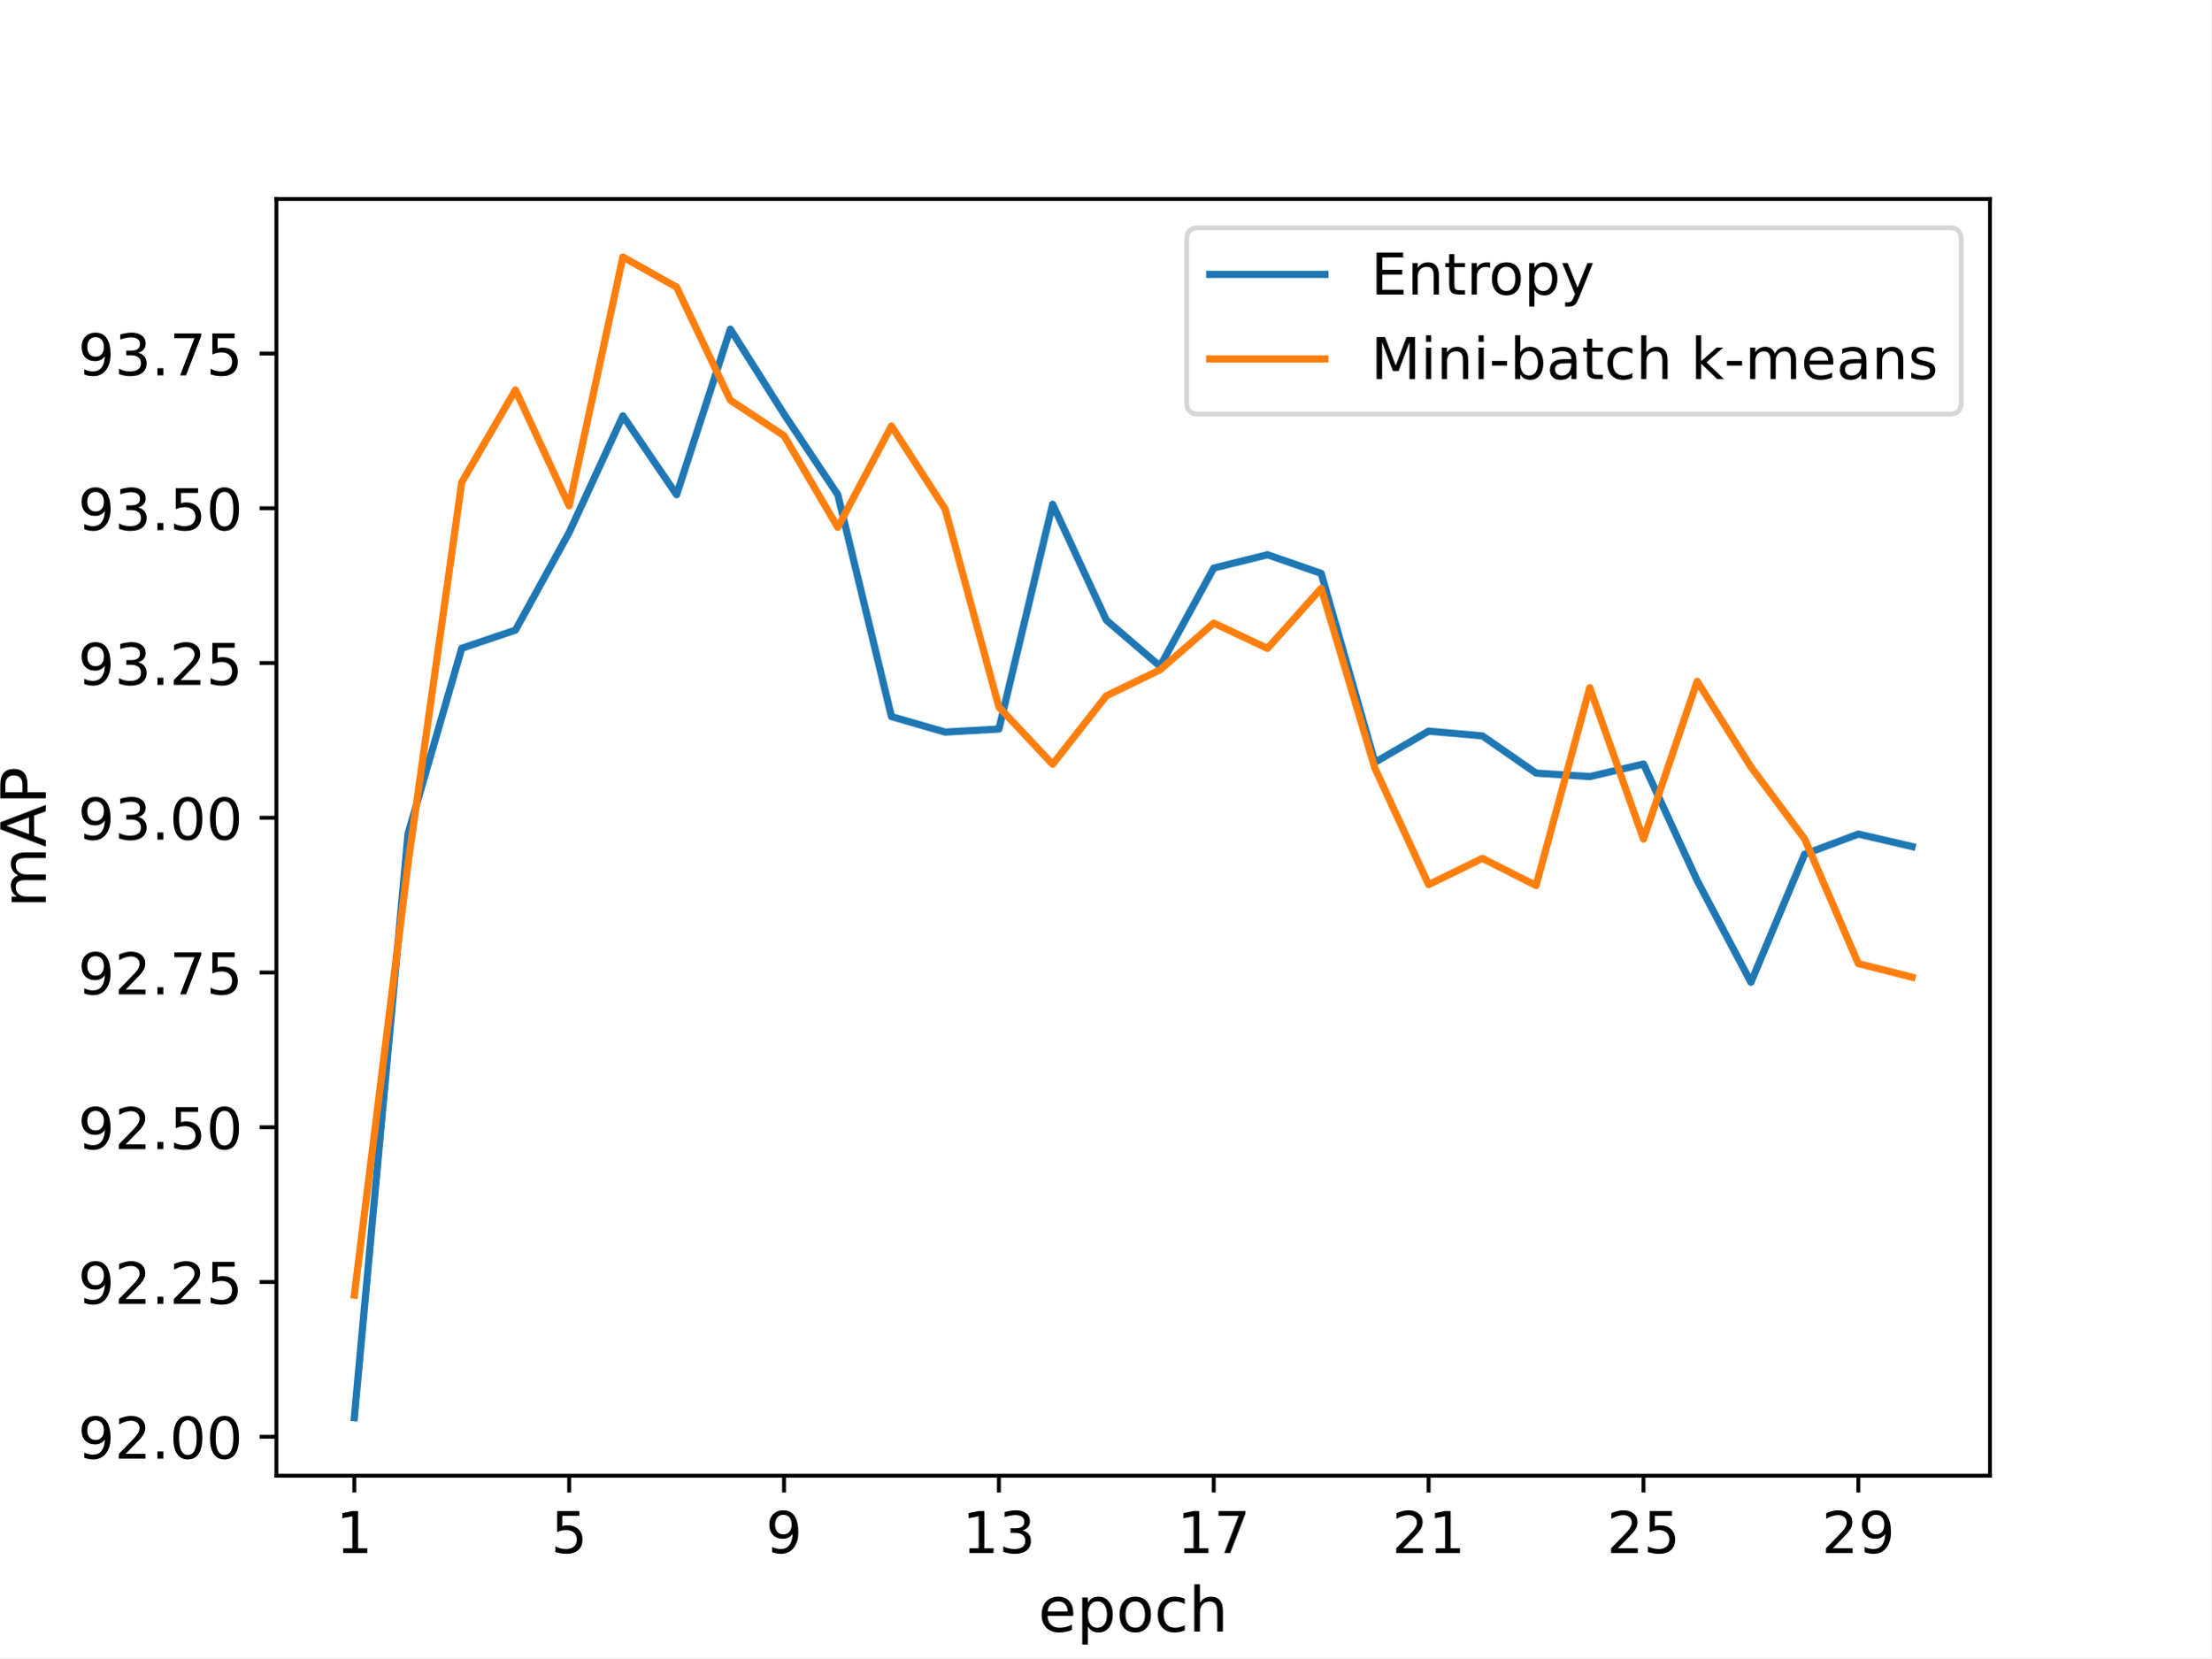
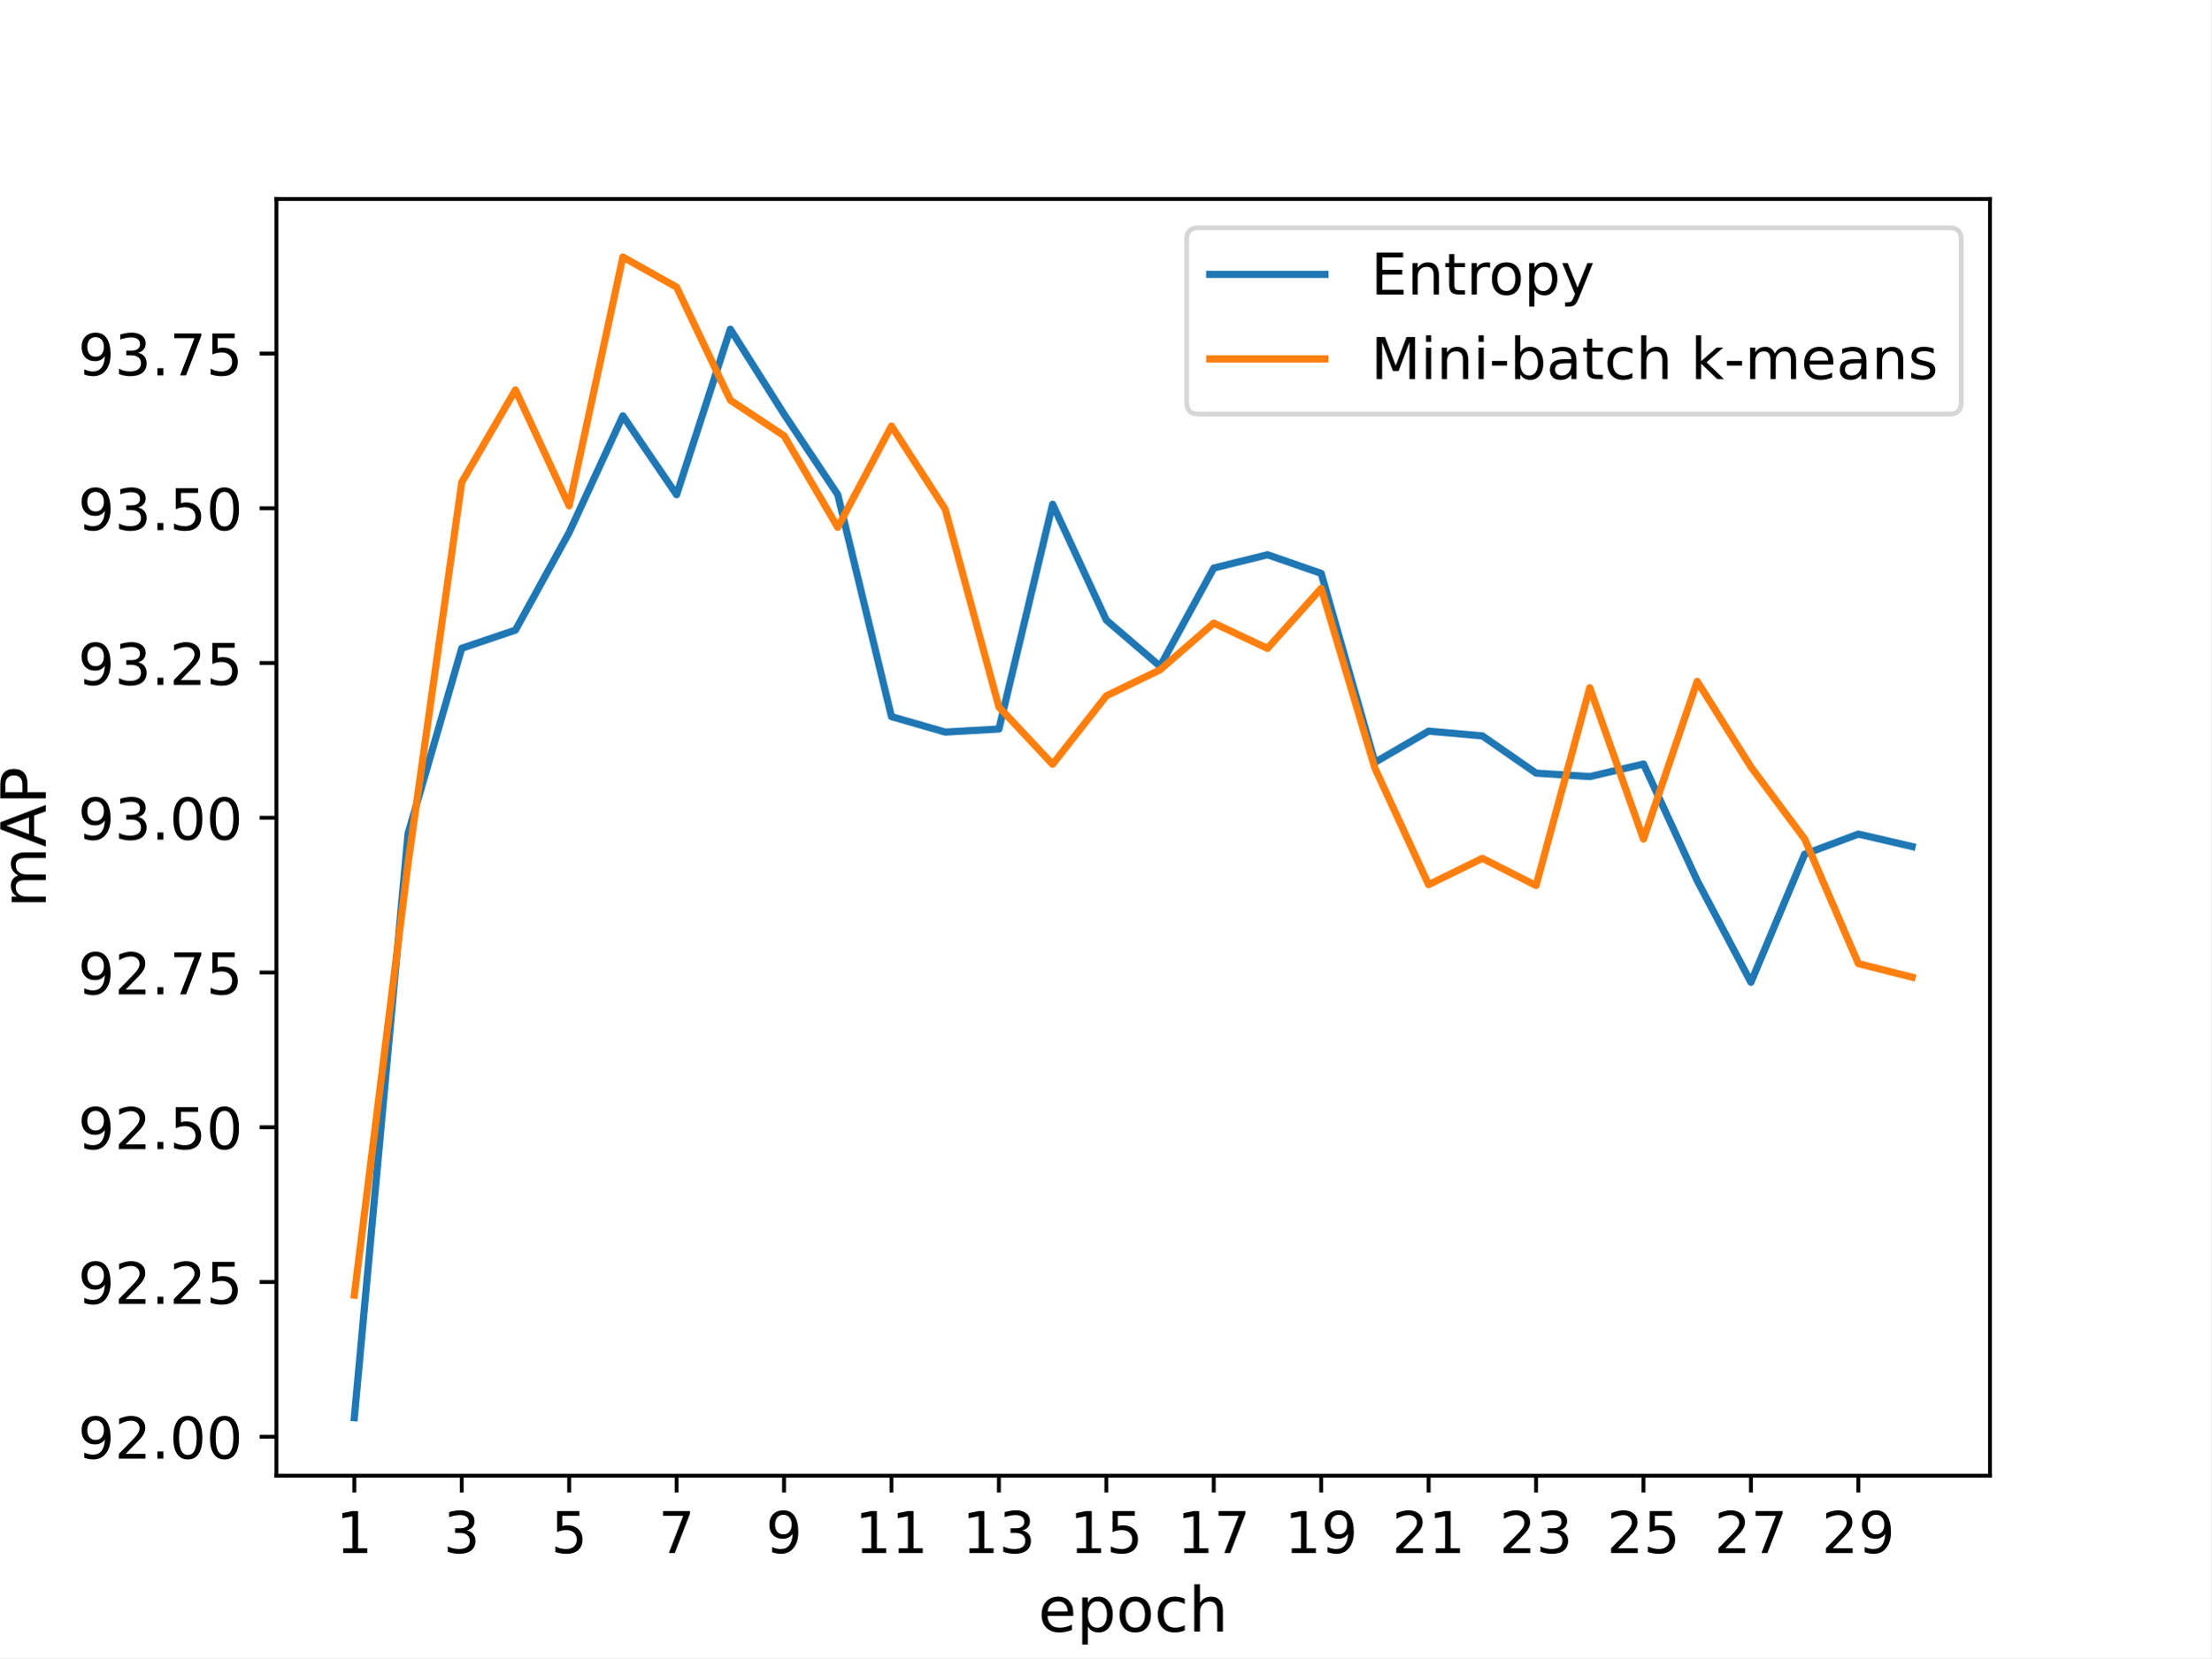
<svg xmlns="http://www.w3.org/2000/svg" xmlns:xlink="http://www.w3.org/1999/xlink" width="460.8pt" height="345.6pt" viewBox="0 0 460.8 345.6" version="1.1">
  <defs>
    <style type="text/css">*{stroke-linejoin: round; stroke-linecap: butt}</style>
  </defs>
  <g id="figure_1">
    <g id="patch_1">
      <path d="M 0 345.6  L 460.8 345.6  L 460.8 0  L 0 0  z " style="fill: #ffffff" />
    </g>
    <g id="axes_1">
      <g id="patch_2">
        <path d="M 57.6 307.584  L 414.72 307.584  L 414.72 41.472  L 57.6 41.472  z " style="fill: #ffffff" />
      </g>
      <g id="matplotlib.axis_1">
        <g id="xtick_1">
          <g id="line2d_1">
            <defs>
-               <path id="m59d491070d" d="M 0 0  L 0 3.5  " style="stroke: #000000; stroke-width: 0.8" />
-             </defs>
-             <g>
-               <use xlink:href="#m59d491070d" x="73.833" y="307.584" style="stroke: #000000; stroke-width: 0.8" />
+               <path id="m8bbdb863e1" d="M 0 0  L 0 3.5  " style="stroke: #000000; stroke-width: 0.8" />
+             </defs>
+             <g>
+               <use xlink:href="#m8bbdb863e1" x="73.833" y="307.584" style="stroke: #000000; stroke-width: 0.8" />
            </g>
          </g>
          <g id="text_1">
            <g transform="translate(70.01523 323.7021) scale(0.12 -0.12)">
              <defs>
                <path id="DejaVuSans-31" d="M 794 531  L 1825 531  L 1825 4091  L 703 3866  L 703 4441  L 1819 4666  L 2450 4666  L 2450 531  L 3481 531  L 3481 0  L 794 0  L 794 531  z " transform="scale(0.015625)" />
              </defs>
              <use xlink:href="#DejaVuSans-31" />
            </g>
          </g>
        </g>
        <g id="xtick_2">
          <g id="line2d_2">
            <g>
-               <use xlink:href="#m59d491070d" x="118.613" y="307.584" style="stroke: #000000; stroke-width: 0.8" />
+               <use xlink:href="#m8bbdb863e1" x="96.223" y="307.584" style="stroke: #000000; stroke-width: 0.8" />
            </g>
          </g>
          <g id="text_2">
-             <g transform="translate(114.7952 323.7021) scale(0.12 -0.12)">
-               <defs>
-                 <path id="DejaVuSans-35" d="M 691 4666  L 3169 4666  L 3169 4134  L 1269 4134  L 1269 2991  Q 1406 3038 1543 3061  Q 1681 3084 1819 3084  Q 2600 3084 3056 2656  Q 3513 2228 3513 1497  Q 3513 744 3044 326  Q 2575 -91 1722 -91  Q 1428 -91 1123 -41  Q 819 9 494 109  L 494 744  Q 775 591 1075 516  Q 1375 441 1709 441  Q 2250 441 2565 725  Q 2881 1009 2881 1497  Q 2881 1984 2565 2268  Q 2250 2553 1709 2553  Q 1456 2553 1204 2497  Q 953 2441 691 2322  L 691 4666  z " transform="scale(0.015625)" />
-               </defs>
-               <use xlink:href="#DejaVuSans-35" />
+             <g transform="translate(92.4052 323.7021) scale(0.12 -0.12)">
+               <defs>
+                 <path id="DejaVuSans-33" d="M 2597 2516  Q 3050 2419 3304 2112  Q 3559 1806 3559 1356  Q 3559 666 3084 287  Q 2609 -91 1734 -91  Q 1441 -91 1130 -33  Q 819 25 488 141  L 488 750  Q 750 597 1062 519  Q 1375 441 1716 441  Q 2309 441 2620 675  Q 2931 909 2931 1356  Q 2931 1769 2642 2001  Q 2353 2234 1838 2234  L 1294 2234  L 1294 2753  L 1863 2753  Q 2328 2753 2575 2939  Q 2822 3125 2822 3475  Q 2822 3834 2567 4026  Q 2313 4219 1838 4219  Q 1578 4219 1281 4162  Q 984 4106 628 3988  L 628 4550  Q 988 4650 1302 4700  Q 1616 4750 1894 4750  Q 2613 4750 3031 4423  Q 3450 4097 3450 3541  Q 3450 3153 3228 2886  Q 3006 2619 2597 2516  z " transform="scale(0.015625)" />
+               </defs>
+               <use xlink:href="#DejaVuSans-33" />
            </g>
          </g>
        </g>
        <g id="xtick_3">
          <g id="line2d_3">
            <g>
-               <use xlink:href="#m59d491070d" x="163.393" y="307.584" style="stroke: #000000; stroke-width: 0.8" />
+               <use xlink:href="#m8bbdb863e1" x="118.613" y="307.584" style="stroke: #000000; stroke-width: 0.8" />
            </g>
          </g>
          <g id="text_3">
-             <g transform="translate(159.5751 323.7021) scale(0.12 -0.12)">
-               <defs>
-                 <path id="DejaVuSans-39" d="M 703 97  L 703 672  Q 941 559 1184 500  Q 1428 441 1663 441  Q 2288 441 2617 861  Q 2947 1281 2994 2138  Q 2813 1869 2534 1725  Q 2256 1581 1919 1581  Q 1219 1581 811 2004  Q 403 2428 403 3163  Q 403 3881 828 4315  Q 1253 4750 1959 4750  Q 2769 4750 3195 4129  Q 3622 3509 3622 2328  Q 3622 1225 3098 567  Q 2575 -91 1691 -91  Q 1453 -91 1209 -44  Q 966 3 703 97  z M 1959 2075  Q 2384 2075 2632 2365  Q 2881 2656 2881 3163  Q 2881 3666 2632 3958  Q 2384 4250 1959 4250  Q 1534 4250 1286 3958  Q 1038 3666 1038 3163  Q 1038 2656 1286 2365  Q 1534 2075 1959 2075  z " transform="scale(0.015625)" />
-               </defs>
-               <use xlink:href="#DejaVuSans-39" />
+             <g transform="translate(114.7952 323.7021) scale(0.12 -0.12)">
+               <defs>
+                 <path id="DejaVuSans-35" d="M 691 4666  L 3169 4666  L 3169 4134  L 1269 4134  L 1269 2991  Q 1406 3038 1543 3061  Q 1681 3084 1819 3084  Q 2600 3084 3056 2656  Q 3513 2228 3513 1497  Q 3513 744 3044 326  Q 2575 -91 1722 -91  Q 1428 -91 1123 -41  Q 819 9 494 109  L 494 744  Q 775 591 1075 516  Q 1375 441 1709 441  Q 2250 441 2565 725  Q 2881 1009 2881 1497  Q 2881 1984 2565 2268  Q 2250 2553 1709 2553  Q 1456 2553 1204 2497  Q 953 2441 691 2322  L 691 4666  z " transform="scale(0.015625)" />
+               </defs>
+               <use xlink:href="#DejaVuSans-35" />
            </g>
          </g>
        </g>
        <g id="xtick_4">
          <g id="line2d_4">
            <g>
-               <use xlink:href="#m59d491070d" x="208.173" y="307.584" style="stroke: #000000; stroke-width: 0.8" />
+               <use xlink:href="#m8bbdb863e1" x="141.003" y="307.584" style="stroke: #000000; stroke-width: 0.8" />
            </g>
          </g>
          <g id="text_4">
-             <g transform="translate(200.5375 323.7021) scale(0.12 -0.12)">
-               <defs>
-                 <path id="DejaVuSans-33" d="M 2597 2516  Q 3050 2419 3304 2112  Q 3559 1806 3559 1356  Q 3559 666 3084 287  Q 2609 -91 1734 -91  Q 1441 -91 1130 -33  Q 819 25 488 141  L 488 750  Q 750 597 1062 519  Q 1375 441 1716 441  Q 2309 441 2620 675  Q 2931 909 2931 1356  Q 2931 1769 2642 2001  Q 2353 2234 1838 2234  L 1294 2234  L 1294 2753  L 1863 2753  Q 2328 2753 2575 2939  Q 2822 3125 2822 3475  Q 2822 3834 2567 4026  Q 2313 4219 1838 4219  Q 1578 4219 1281 4162  Q 984 4106 628 3988  L 628 4550  Q 988 4650 1302 4700  Q 1616 4750 1894 4750  Q 2613 4750 3031 4423  Q 3450 4097 3450 3541  Q 3450 3153 3228 2886  Q 3006 2619 2597 2516  z " transform="scale(0.015625)" />
-               </defs>
-               <use xlink:href="#DejaVuSans-31" />
-               <use xlink:href="#DejaVuSans-33" x="63.623" />
+             <g transform="translate(137.1851 323.7021) scale(0.12 -0.12)">
+               <defs>
+                 <path id="DejaVuSans-37" d="M 525 4666  L 3525 4666  L 3525 4397  L 1831 0  L 1172 0  L 2766 4134  L 525 4134  L 525 4666  z " transform="scale(0.015625)" />
+               </defs>
+               <use xlink:href="#DejaVuSans-37" />
            </g>
          </g>
        </g>
        <g id="xtick_5">
          <g id="line2d_5">
            <g>
-               <use xlink:href="#m59d491070d" x="252.952" y="307.584" style="stroke: #000000; stroke-width: 0.8" />
+               <use xlink:href="#m8bbdb863e1" x="163.393" y="307.584" style="stroke: #000000; stroke-width: 0.8" />
            </g>
          </g>
          <g id="text_5">
-             <g transform="translate(245.3175 323.7021) scale(0.12 -0.12)">
-               <defs>
-                 <path id="DejaVuSans-37" d="M 525 4666  L 3525 4666  L 3525 4397  L 1831 0  L 1172 0  L 2766 4134  L 525 4134  L 525 4666  z " transform="scale(0.015625)" />
-               </defs>
-               <use xlink:href="#DejaVuSans-31" />
-               <use xlink:href="#DejaVuSans-37" x="63.623" />
+             <g transform="translate(159.5751 323.7021) scale(0.12 -0.12)">
+               <defs>
+                 <path id="DejaVuSans-39" d="M 703 97  L 703 672  Q 941 559 1184 500  Q 1428 441 1663 441  Q 2288 441 2617 861  Q 2947 1281 2994 2138  Q 2813 1869 2534 1725  Q 2256 1581 1919 1581  Q 1219 1581 811 2004  Q 403 2428 403 3163  Q 403 3881 828 4315  Q 1253 4750 1959 4750  Q 2769 4750 3195 4129  Q 3622 3509 3622 2328  Q 3622 1225 3098 567  Q 2575 -91 1691 -91  Q 1453 -91 1209 -44  Q 966 3 703 97  z M 1959 2075  Q 2384 2075 2632 2365  Q 2881 2656 2881 3163  Q 2881 3666 2632 3958  Q 2384 4250 1959 4250  Q 1534 4250 1286 3958  Q 1038 3666 1038 3163  Q 1038 2656 1286 2365  Q 1534 2075 1959 2075  z " transform="scale(0.015625)" />
+               </defs>
+               <use xlink:href="#DejaVuSans-39" />
            </g>
          </g>
        </g>
        <g id="xtick_6">
          <g id="line2d_6">
            <g>
-               <use xlink:href="#m59d491070d" x="297.732" y="307.584" style="stroke: #000000; stroke-width: 0.8" />
+               <use xlink:href="#m8bbdb863e1" x="185.783" y="307.584" style="stroke: #000000; stroke-width: 0.8" />
            </g>
          </g>
          <g id="text_6">
+             <g transform="translate(178.1476 323.7021) scale(0.12 -0.12)">
+               <use xlink:href="#DejaVuSans-31" />
+               <use xlink:href="#DejaVuSans-31" x="63.623" />
+             </g>
+           </g>
+         </g>
+         <g id="xtick_7">
+           <g id="line2d_7">
+             <g>
+               <use xlink:href="#m8bbdb863e1" x="208.173" y="307.584" style="stroke: #000000; stroke-width: 0.8" />
+             </g>
+           </g>
+           <g id="text_7">
+             <g transform="translate(200.5375 323.7021) scale(0.12 -0.12)">
+               <use xlink:href="#DejaVuSans-31" />
+               <use xlink:href="#DejaVuSans-33" x="63.623" />
+             </g>
+           </g>
+         </g>
+         <g id="xtick_8">
+           <g id="line2d_8">
+             <g>
+               <use xlink:href="#m8bbdb863e1" x="230.563" y="307.584" style="stroke: #000000; stroke-width: 0.8" />
+             </g>
+           </g>
+           <g id="text_8">
+             <g transform="translate(222.9275 323.7021) scale(0.12 -0.12)">
+               <use xlink:href="#DejaVuSans-31" />
+               <use xlink:href="#DejaVuSans-35" x="63.623" />
+             </g>
+           </g>
+         </g>
+         <g id="xtick_9">
+           <g id="line2d_9">
+             <g>
+               <use xlink:href="#m8bbdb863e1" x="252.952" y="307.584" style="stroke: #000000; stroke-width: 0.8" />
+             </g>
+           </g>
+           <g id="text_9">
+             <g transform="translate(245.3175 323.7021) scale(0.12 -0.12)">
+               <use xlink:href="#DejaVuSans-31" />
+               <use xlink:href="#DejaVuSans-37" x="63.623" />
+             </g>
+           </g>
+         </g>
+         <g id="xtick_10">
+           <g id="line2d_10">
+             <g>
+               <use xlink:href="#m8bbdb863e1" x="275.342" y="307.584" style="stroke: #000000; stroke-width: 0.8" />
+             </g>
+           </g>
+           <g id="text_10">
+             <g transform="translate(267.7074 323.7021) scale(0.12 -0.12)">
+               <use xlink:href="#DejaVuSans-31" />
+               <use xlink:href="#DejaVuSans-39" x="63.623" />
+             </g>
+           </g>
+         </g>
+         <g id="xtick_11">
+           <g id="line2d_11">
+             <g>
+               <use xlink:href="#m8bbdb863e1" x="297.732" y="307.584" style="stroke: #000000; stroke-width: 0.8" />
+             </g>
+           </g>
+           <g id="text_11">
            <g transform="translate(290.0974 323.7021) scale(0.12 -0.12)">
              <defs>
                <path id="DejaVuSans-32" d="M 1228 531  L 3431 531  L 3431 0  L 469 0  L 469 531  Q 828 903 1448 1529  Q 2069 2156 2228 2338  Q 2531 2678 2651 2914  Q 2772 3150 2772 3378  Q 2772 3750 2511 3984  Q 2250 4219 1831 4219  Q 1534 4219 1204 4116  Q 875 4013 500 3803  L 500 4441  Q 881 4594 1212 4672  Q 1544 4750 1819 4750  Q 2544 4750 2975 4387  Q 3406 4025 3406 3419  Q 3406 3131 3298 2873  Q 3191 2616 2906 2266  Q 2828 2175 2409 1742  Q 1991 1309 1228 531  z " transform="scale(0.015625)" />
              </defs>
              <use xlink:href="#DejaVuSans-32" />
              <use xlink:href="#DejaVuSans-31" x="63.623" />
            </g>
          </g>
        </g>
-         <g id="xtick_7">
-           <g id="line2d_7">
-             <g>
-               <use xlink:href="#m59d491070d" x="342.512" y="307.584" style="stroke: #000000; stroke-width: 0.8" />
-             </g>
-           </g>
-           <g id="text_7">
+         <g id="xtick_12">
+           <g id="line2d_12">
+             <g>
+               <use xlink:href="#m8bbdb863e1" x="320.122" y="307.584" style="stroke: #000000; stroke-width: 0.8" />
+             </g>
+           </g>
+           <g id="text_12">
+             <g transform="translate(312.4874 323.7021) scale(0.12 -0.12)">
+               <use xlink:href="#DejaVuSans-32" />
+               <use xlink:href="#DejaVuSans-33" x="63.623" />
+             </g>
+           </g>
+         </g>
+         <g id="xtick_13">
+           <g id="line2d_13">
+             <g>
+               <use xlink:href="#m8bbdb863e1" x="342.512" y="307.584" style="stroke: #000000; stroke-width: 0.8" />
+             </g>
+           </g>
+           <g id="text_13">
            <g transform="translate(334.8774 323.7021) scale(0.12 -0.12)">
              <use xlink:href="#DejaVuSans-32" />
              <use xlink:href="#DejaVuSans-35" x="63.623" />
            </g>
          </g>
        </g>
-         <g id="xtick_8">
-           <g id="line2d_8">
-             <g>
-               <use xlink:href="#m59d491070d" x="387.292" y="307.584" style="stroke: #000000; stroke-width: 0.8" />
-             </g>
-           </g>
-           <g id="text_8">
+         <g id="xtick_14">
+           <g id="line2d_14">
+             <g>
+               <use xlink:href="#m8bbdb863e1" x="364.902" y="307.584" style="stroke: #000000; stroke-width: 0.8" />
+             </g>
+           </g>
+           <g id="text_14">
+             <g transform="translate(357.2673 323.7021) scale(0.12 -0.12)">
+               <use xlink:href="#DejaVuSans-32" />
+               <use xlink:href="#DejaVuSans-37" x="63.623" />
+             </g>
+           </g>
+         </g>
+         <g id="xtick_15">
+           <g id="line2d_15">
+             <g>
+               <use xlink:href="#m8bbdb863e1" x="387.292" y="307.584" style="stroke: #000000; stroke-width: 0.8" />
+             </g>
+           </g>
+           <g id="text_15">
            <g transform="translate(379.6573 323.7021) scale(0.12 -0.12)">
              <use xlink:href="#DejaVuSans-32" />
              <use xlink:href="#DejaVuSans-39" x="63.623" />
            </g>
          </g>
        </g>
-         <g id="text_9">
+         <g id="text_16">
          <g transform="translate(216.3634 340.0757) scale(0.13 -0.13)">
            <defs>
              <path id="DejaVuSans-65" d="M 3597 1894  L 3597 1613  L 953 1613  Q 991 1019 1311 708  Q 1631 397 2203 397  Q 2534 397 2845 478  Q 3156 559 3463 722  L 3463 178  Q 3153 47 2828 -22  Q 2503 -91 2169 -91  Q 1331 -91 842 396  Q 353 884 353 1716  Q 353 2575 817 3079  Q 1281 3584 2069 3584  Q 2775 3584 3186 3129  Q 3597 2675 3597 1894  z M 3022 2063  Q 3016 2534 2758 2815  Q 2500 3097 2075 3097  Q 1594 3097 1305 2825  Q 1016 2553 972 2059  L 3022 2063  z " transform="scale(0.015625)" />
              <path id="DejaVuSans-70" d="M 1159 525  L 1159 -1331  L 581 -1331  L 581 3500  L 1159 3500  L 1159 2969  Q 1341 3281 1617 3432  Q 1894 3584 2278 3584  Q 2916 3584 3314 3078  Q 3713 2572 3713 1747  Q 3713 922 3314 415  Q 2916 -91 2278 -91  Q 1894 -91 1617 61  Q 1341 213 1159 525  z M 3116 1747  Q 3116 2381 2855 2742  Q 2594 3103 2138 3103  Q 1681 3103 1420 2742  Q 1159 2381 1159 1747  Q 1159 1113 1420 752  Q 1681 391 2138 391  Q 2594 391 2855 752  Q 3116 1113 3116 1747  z " transform="scale(0.015625)" />
              <path id="DejaVuSans-6f" d="M 1959 3097  Q 1497 3097 1228 2736  Q 959 2375 959 1747  Q 959 1119 1226 758  Q 1494 397 1959 397  Q 2419 397 2687 759  Q 2956 1122 2956 1747  Q 2956 2369 2687 2733  Q 2419 3097 1959 3097  z M 1959 3584  Q 2709 3584 3137 3096  Q 3566 2609 3566 1747  Q 3566 888 3137 398  Q 2709 -91 1959 -91  Q 1206 -91 779 398  Q 353 888 353 1747  Q 353 2609 779 3096  Q 1206 3584 1959 3584  z " transform="scale(0.015625)" />
              <path id="DejaVuSans-63" d="M 3122 3366  L 3122 2828  Q 2878 2963 2633 3030  Q 2388 3097 2138 3097  Q 1578 3097 1268 2742  Q 959 2388 959 1747  Q 959 1106 1268 751  Q 1578 397 2138 397  Q 2388 397 2633 464  Q 2878 531 3122 666  L 3122 134  Q 2881 22 2623 -34  Q 2366 -91 2075 -91  Q 1284 -91 818 406  Q 353 903 353 1747  Q 353 2603 823 3093  Q 1294 3584 2113 3584  Q 2378 3584 2631 3529  Q 2884 3475 3122 3366  z " transform="scale(0.015625)" />
              <path id="DejaVuSans-68" d="M 3513 2113  L 3513 0  L 2938 0  L 2938 2094  Q 2938 2591 2744 2837  Q 2550 3084 2163 3084  Q 1697 3084 1428 2787  Q 1159 2491 1159 1978  L 1159 0  L 581 0  L 581 4863  L 1159 4863  L 1159 2956  Q 1366 3272 1645 3428  Q 1925 3584 2291 3584  Q 2894 3584 3203 3211  Q 3513 2838 3513 2113  z " transform="scale(0.015625)" />
            </defs>
            <use xlink:href="#DejaVuSans-65" />
            <use xlink:href="#DejaVuSans-70" x="61.523" />
            <use xlink:href="#DejaVuSans-6f" x="125" />
            <use xlink:href="#DejaVuSans-63" x="186.182" />
            <use xlink:href="#DejaVuSans-68" x="241.162" />
          </g>
        </g>
      </g>
      <g id="matplotlib.axis_2">
        <g id="ytick_1">
-           <g id="line2d_9">
-             <defs>
-               <path id="m4a0a1a02dc" d="M 0 0  L -3.5 0  " style="stroke: #000000; stroke-width: 0.8" />
-             </defs>
-             <g>
-               <use xlink:href="#m4a0a1a02dc" x="57.6" y="299.468" style="stroke: #000000; stroke-width: 0.8" />
-             </g>
-           </g>
-           <g id="text_10">
+           <g id="line2d_16">
+             <defs>
+               <path id="m21b73f53e4" d="M 0 0  L -3.5 0  " style="stroke: #000000; stroke-width: 0.8" />
+             </defs>
+             <g>
+               <use xlink:href="#m21b73f53e4" x="57.6" y="299.468" style="stroke: #000000; stroke-width: 0.8" />
+             </g>
+           </g>
+           <g id="text_17">
            <g transform="translate(16.24625 304.0269) scale(0.12 -0.12)">
              <defs>
                <path id="DejaVuSans-2e" d="M 684 794  L 1344 794  L 1344 0  L 684 0  L 684 794  z " transform="scale(0.015625)" />
                <path id="DejaVuSans-30" d="M 2034 4250  Q 1547 4250 1301 3770  Q 1056 3291 1056 2328  Q 1056 1369 1301 889  Q 1547 409 2034 409  Q 2525 409 2770 889  Q 3016 1369 3016 2328  Q 3016 3291 2770 3770  Q 2525 4250 2034 4250  z M 2034 4750  Q 2819 4750 3233 4129  Q 3647 3509 3647 2328  Q 3647 1150 3233 529  Q 2819 -91 2034 -91  Q 1250 -91 836 529  Q 422 1150 422 2328  Q 422 3509 836 4129  Q 1250 4750 2034 4750  z " transform="scale(0.015625)" />
              </defs>
              <use xlink:href="#DejaVuSans-39" />
              <use xlink:href="#DejaVuSans-32" x="63.623" />
              <use xlink:href="#DejaVuSans-2e" x="127.246" />
              <use xlink:href="#DejaVuSans-30" x="159.033" />
              <use xlink:href="#DejaVuSans-30" x="222.656" />
            </g>
          </g>
        </g>
        <g id="ytick_2">
-           <g id="line2d_10">
-             <g>
-               <use xlink:href="#m4a0a1a02dc" x="57.6" y="267.212" style="stroke: #000000; stroke-width: 0.8" />
-             </g>
-           </g>
-           <g id="text_11">
+           <g id="line2d_17">
+             <g>
+               <use xlink:href="#m21b73f53e4" x="57.6" y="267.212" style="stroke: #000000; stroke-width: 0.8" />
+             </g>
+           </g>
+           <g id="text_18">
            <g transform="translate(16.24625 271.7711) scale(0.12 -0.12)">
              <use xlink:href="#DejaVuSans-39" />
              <use xlink:href="#DejaVuSans-32" x="63.623" />
              <use xlink:href="#DejaVuSans-2e" x="127.246" />
              <use xlink:href="#DejaVuSans-32" x="159.033" />
              <use xlink:href="#DejaVuSans-35" x="222.656" />
            </g>
          </g>
        </g>
        <g id="ytick_3">
-           <g id="line2d_11">
-             <g>
-               <use xlink:href="#m4a0a1a02dc" x="57.6" y="234.956" style="stroke: #000000; stroke-width: 0.8" />
-             </g>
-           </g>
-           <g id="text_12">
+           <g id="line2d_18">
+             <g>
+               <use xlink:href="#m21b73f53e4" x="57.6" y="234.956" style="stroke: #000000; stroke-width: 0.8" />
+             </g>
+           </g>
+           <g id="text_19">
            <g transform="translate(16.24625 239.5154) scale(0.12 -0.12)">
              <use xlink:href="#DejaVuSans-39" />
              <use xlink:href="#DejaVuSans-32" x="63.623" />
              <use xlink:href="#DejaVuSans-2e" x="127.246" />
              <use xlink:href="#DejaVuSans-35" x="159.033" />
              <use xlink:href="#DejaVuSans-30" x="222.656" />
            </g>
          </g>
        </g>
        <g id="ytick_4">
-           <g id="line2d_12">
-             <g>
-               <use xlink:href="#m4a0a1a02dc" x="57.6" y="202.701" style="stroke: #000000; stroke-width: 0.8" />
-             </g>
-           </g>
-           <g id="text_13">
+           <g id="line2d_19">
+             <g>
+               <use xlink:href="#m21b73f53e4" x="57.6" y="202.701" style="stroke: #000000; stroke-width: 0.8" />
+             </g>
+           </g>
+           <g id="text_20">
            <g transform="translate(16.24625 207.2596) scale(0.12 -0.12)">
              <use xlink:href="#DejaVuSans-39" />
              <use xlink:href="#DejaVuSans-32" x="63.623" />
              <use xlink:href="#DejaVuSans-2e" x="127.246" />
              <use xlink:href="#DejaVuSans-37" x="159.033" />
              <use xlink:href="#DejaVuSans-35" x="222.656" />
            </g>
          </g>
        </g>
        <g id="ytick_5">
-           <g id="line2d_13">
-             <g>
-               <use xlink:href="#m4a0a1a02dc" x="57.6" y="170.445" style="stroke: #000000; stroke-width: 0.8" />
-             </g>
-           </g>
-           <g id="text_14">
+           <g id="line2d_20">
+             <g>
+               <use xlink:href="#m21b73f53e4" x="57.6" y="170.445" style="stroke: #000000; stroke-width: 0.8" />
+             </g>
+           </g>
+           <g id="text_21">
            <g transform="translate(16.24625 175.0039) scale(0.12 -0.12)">
              <use xlink:href="#DejaVuSans-39" />
              <use xlink:href="#DejaVuSans-33" x="63.623" />
              <use xlink:href="#DejaVuSans-2e" x="127.246" />
              <use xlink:href="#DejaVuSans-30" x="159.033" />
              <use xlink:href="#DejaVuSans-30" x="222.656" />
            </g>
          </g>
        </g>
        <g id="ytick_6">
-           <g id="line2d_14">
-             <g>
-               <use xlink:href="#m4a0a1a02dc" x="57.6" y="138.189" style="stroke: #000000; stroke-width: 0.8" />
-             </g>
-           </g>
-           <g id="text_15">
+           <g id="line2d_21">
+             <g>
+               <use xlink:href="#m21b73f53e4" x="57.6" y="138.189" style="stroke: #000000; stroke-width: 0.8" />
+             </g>
+           </g>
+           <g id="text_22">
            <g transform="translate(16.24625 142.7482) scale(0.12 -0.12)">
              <use xlink:href="#DejaVuSans-39" />
              <use xlink:href="#DejaVuSans-33" x="63.623" />
              <use xlink:href="#DejaVuSans-2e" x="127.246" />
              <use xlink:href="#DejaVuSans-32" x="159.033" />
              <use xlink:href="#DejaVuSans-35" x="222.656" />
            </g>
          </g>
        </g>
        <g id="ytick_7">
-           <g id="line2d_15">
-             <g>
-               <use xlink:href="#m4a0a1a02dc" x="57.6" y="105.933" style="stroke: #000000; stroke-width: 0.8" />
-             </g>
-           </g>
-           <g id="text_16">
+           <g id="line2d_22">
+             <g>
+               <use xlink:href="#m21b73f53e4" x="57.6" y="105.933" style="stroke: #000000; stroke-width: 0.8" />
+             </g>
+           </g>
+           <g id="text_23">
            <g transform="translate(16.24625 110.4924) scale(0.12 -0.12)">
              <use xlink:href="#DejaVuSans-39" />
              <use xlink:href="#DejaVuSans-33" x="63.623" />
              <use xlink:href="#DejaVuSans-2e" x="127.246" />
              <use xlink:href="#DejaVuSans-35" x="159.033" />
              <use xlink:href="#DejaVuSans-30" x="222.656" />
            </g>
          </g>
        </g>
        <g id="ytick_8">
-           <g id="line2d_16">
-             <g>
-               <use xlink:href="#m4a0a1a02dc" x="57.6" y="73.678" style="stroke: #000000; stroke-width: 0.8" />
-             </g>
-           </g>
-           <g id="text_17">
+           <g id="line2d_23">
+             <g>
+               <use xlink:href="#m21b73f53e4" x="57.6" y="73.678" style="stroke: #000000; stroke-width: 0.8" />
+             </g>
+           </g>
+           <g id="text_24">
            <g transform="translate(16.24625 78.2367) scale(0.12 -0.12)">
              <use xlink:href="#DejaVuSans-39" />
              <use xlink:href="#DejaVuSans-33" x="63.623" />
              <use xlink:href="#DejaVuSans-2e" x="127.246" />
              <use xlink:href="#DejaVuSans-37" x="159.033" />
              <use xlink:href="#DejaVuSans-35" x="222.656" />
            </g>
          </g>
        </g>
-         <g id="text_18">
+         <g id="text_25">
          <g transform="translate(9.542656 189.2251) rotate(-90) scale(0.13 -0.13)">
            <defs>
              <path id="DejaVuSans-6d" d="M 3328 2828  Q 3544 3216 3844 3400  Q 4144 3584 4550 3584  Q 5097 3584 5394 3201  Q 5691 2819 5691 2113  L 5691 0  L 5113 0  L 5113 2094  Q 5113 2597 4934 2840  Q 4756 3084 4391 3084  Q 3944 3084 3684 2787  Q 3425 2491 3425 1978  L 3425 0  L 2847 0  L 2847 2094  Q 2847 2600 2669 2842  Q 2491 3084 2119 3084  Q 1678 3084 1418 2786  Q 1159 2488 1159 1978  L 1159 0  L 581 0  L 581 3500  L 1159 3500  L 1159 2956  Q 1356 3278 1631 3431  Q 1906 3584 2284 3584  Q 2666 3584 2933 3390  Q 3200 3197 3328 2828  z " transform="scale(0.015625)" />
              <path id="DejaVuSans-41" d="M 2188 4044  L 1331 1722  L 3047 1722  L 2188 4044  z M 1831 4666  L 2547 4666  L 4325 0  L 3669 0  L 3244 1197  L 1141 1197  L 716 0  L 50 0  L 1831 4666  z " transform="scale(0.015625)" />
              <path id="DejaVuSans-50" d="M 1259 4147  L 1259 2394  L 2053 2394  Q 2494 2394 2734 2622  Q 2975 2850 2975 3272  Q 2975 3691 2734 3919  Q 2494 4147 2053 4147  L 1259 4147  z M 628 4666  L 2053 4666  Q 2838 4666 3239 4311  Q 3641 3956 3641 3272  Q 3641 2581 3239 2228  Q 2838 1875 2053 1875  L 1259 1875  L 1259 0  L 628 0  L 628 4666  z " transform="scale(0.015625)" />
            </defs>
            <use xlink:href="#DejaVuSans-6d" />
            <use xlink:href="#DejaVuSans-41" x="97.412" />
            <use xlink:href="#DejaVuSans-50" x="165.82" />
          </g>
        </g>
      </g>
-       <g id="line2d_17">
-         <path d="M 73.833 295.488  L 85.028 173.793  L 96.223 135.116  L 107.418 131.335  L 118.613 110.975  L 129.808 86.673  L 141.003 103.108  L 152.198 68.608  L 163.393 86.312  L 174.588 103.09  L 185.783 149.361  L 196.978 152.589  L 208.173 151.954  L 219.368 105.096  L 230.563 129.257  L 241.757 138.869  L 252.952 118.397  L 264.147 115.62  L 275.342 119.508  L 286.537 158.893  L 297.732 152.393  L 308.927 153.376  L 320.122 161.143  L 331.317 161.86  L 342.512 159.244  L 353.707 183.548  L 364.902 204.732  L 376.097 178.037  L 387.292 173.846  L 398.487 176.444  " clip-path="url(#pc328916f5a)" style="fill: none; stroke: #1f77b4; stroke-width: 1.5; stroke-linecap: square" />
-       </g>
-       <g id="line2d_18">
-         <path d="M 73.833 269.942  L 85.028 180.01  L 96.223 100.528  L 107.418 81.274  L 118.613 105.423  L 129.808 53.568  L 141.003 59.853  L 152.198 83.406  L 163.393 90.821  L 174.588 109.912  L 185.783 88.798  L 196.978 106.121  L 208.173 147.362  L 219.368 159.297  L 230.563 145.032  L 241.757 139.615  L 252.952 129.869  L 264.147 135.142  L 275.342 122.627  L 286.537 160.11  L 297.732 184.388  L 308.927 178.904  L 320.122 184.571  L 331.317 143.34  L 342.512 174.897  L 353.707 142.011  L 364.902 159.861  L 376.097 174.865  L 387.292 200.85  L 398.487 203.678  " clip-path="url(#pc328916f5a)" style="fill: none; stroke: #ff7f0e; stroke-width: 1.5; stroke-linecap: square" />
+       <g id="line2d_24">
+         <path d="M 73.833 295.488  L 85.028 173.793  L 96.223 135.116  L 107.418 131.335  L 118.613 110.975  L 129.808 86.673  L 141.003 103.108  L 152.198 68.608  L 163.393 86.312  L 174.588 103.09  L 185.783 149.361  L 196.978 152.589  L 208.173 151.954  L 219.368 105.096  L 230.563 129.257  L 241.757 138.869  L 252.952 118.397  L 264.147 115.62  L 275.342 119.508  L 286.537 158.893  L 297.732 152.393  L 308.927 153.376  L 320.122 161.143  L 331.317 161.86  L 342.512 159.244  L 353.707 183.548  L 364.902 204.732  L 376.097 178.037  L 387.292 173.846  L 398.487 176.444  " clip-path="url(#p8f04a5e77a)" style="fill: none; stroke: #1f77b4; stroke-width: 1.5; stroke-linecap: square" />
+       </g>
+       <g id="line2d_25">
+         <path d="M 73.833 269.942  L 85.028 180.01  L 96.223 100.528  L 107.418 81.274  L 118.613 105.423  L 129.808 53.568  L 141.003 59.853  L 152.198 83.406  L 163.393 90.821  L 174.588 109.912  L 185.783 88.798  L 196.978 106.121  L 208.173 147.362  L 219.368 159.297  L 230.563 145.032  L 241.757 139.615  L 252.952 129.869  L 264.147 135.142  L 275.342 122.627  L 286.537 160.11  L 297.732 184.388  L 308.927 178.904  L 320.122 184.571  L 331.317 143.34  L 342.512 174.897  L 353.707 142.011  L 364.902 159.861  L 376.097 174.865  L 387.292 200.85  L 398.487 203.678  " clip-path="url(#p8f04a5e77a)" style="fill: none; stroke: #ff7f0e; stroke-width: 1.5; stroke-linecap: square" />
      </g>
      <g id="patch_3">
        <path d="M 57.6 307.584  L 57.6 41.472  " style="fill: none; stroke: #000000; stroke-width: 0.8; stroke-linejoin: miter; stroke-linecap: square" />
      </g>
      <g id="patch_4">
        <path d="M 414.72 307.584  L 414.72 41.472  " style="fill: none; stroke: #000000; stroke-width: 0.8; stroke-linejoin: miter; stroke-linecap: square" />
      </g>
      <g id="patch_5">
        <path d="M 57.6 307.584  L 414.72 307.584  " style="fill: none; stroke: #000000; stroke-width: 0.8; stroke-linejoin: miter; stroke-linecap: square" />
      </g>
      <g id="patch_6">
        <path d="M 57.6 41.472  L 414.72 41.472  " style="fill: none; stroke: #000000; stroke-width: 0.8; stroke-linejoin: miter; stroke-linecap: square" />
      </g>
      <g id="legend_1">
        <g id="patch_7">
          <path d="M 249.711 86.299  L 406.32 86.299  Q 408.72 86.299 408.72 83.9  L 408.72 49.872  Q 408.72 47.472 406.32 47.472  L 249.711 47.472  Q 247.311 47.472 247.311 49.872  L 247.311 83.9  Q 247.311 86.299 249.711 86.299  z " style="fill: #ffffff; opacity: 0.8; stroke: #cccccc; stroke-linejoin: miter" />
        </g>
-         <g id="line2d_19">
+         <g id="line2d_26">
          <path d="M 252.111 57.19  L 264.111 57.19  L 276.111 57.19  " style="fill: none; stroke: #1f77b4; stroke-width: 1.5; stroke-linecap: square" />
        </g>
-         <g id="text_19">
+         <g id="text_26">
          <g transform="translate(285.7106 61.39012) scale(0.12 -0.12)">
            <defs>
              <path id="DejaVuSans-45" d="M 628 4666  L 3578 4666  L 3578 4134  L 1259 4134  L 1259 2753  L 3481 2753  L 3481 2222  L 1259 2222  L 1259 531  L 3634 531  L 3634 0  L 628 0  L 628 4666  z " transform="scale(0.015625)" />
              <path id="DejaVuSans-6e" d="M 3513 2113  L 3513 0  L 2938 0  L 2938 2094  Q 2938 2591 2744 2837  Q 2550 3084 2163 3084  Q 1697 3084 1428 2787  Q 1159 2491 1159 1978  L 1159 0  L 581 0  L 581 3500  L 1159 3500  L 1159 2956  Q 1366 3272 1645 3428  Q 1925 3584 2291 3584  Q 2894 3584 3203 3211  Q 3513 2838 3513 2113  z " transform="scale(0.015625)" />
              <path id="DejaVuSans-74" d="M 1172 4494  L 1172 3500  L 2356 3500  L 2356 3053  L 1172 3053  L 1172 1153  Q 1172 725 1289 603  Q 1406 481 1766 481  L 2356 481  L 2356 0  L 1766 0  Q 1100 0 847 248  Q 594 497 594 1153  L 594 3053  L 172 3053  L 172 3500  L 594 3500  L 594 4494  L 1172 4494  z " transform="scale(0.015625)" />
              <path id="DejaVuSans-72" d="M 2631 2963  Q 2534 3019 2420 3045  Q 2306 3072 2169 3072  Q 1681 3072 1420 2755  Q 1159 2438 1159 1844  L 1159 0  L 581 0  L 581 3500  L 1159 3500  L 1159 2956  Q 1341 3275 1631 3429  Q 1922 3584 2338 3584  Q 2397 3584 2469 3576  Q 2541 3569 2628 3553  L 2631 2963  z " transform="scale(0.015625)" />
              <path id="DejaVuSans-79" d="M 2059 -325  Q 1816 -950 1584 -1140  Q 1353 -1331 966 -1331  L 506 -1331  L 506 -850  L 844 -850  Q 1081 -850 1212 -737  Q 1344 -625 1503 -206  L 1606 56  L 191 3500  L 800 3500  L 1894 763  L 2988 3500  L 3597 3500  L 2059 -325  z " transform="scale(0.015625)" />
            </defs>
            <use xlink:href="#DejaVuSans-45" />
            <use xlink:href="#DejaVuSans-6e" x="63.184" />
            <use xlink:href="#DejaVuSans-74" x="126.562" />
            <use xlink:href="#DejaVuSans-72" x="165.771" />
            <use xlink:href="#DejaVuSans-6f" x="204.635" />
            <use xlink:href="#DejaVuSans-70" x="265.816" />
            <use xlink:href="#DejaVuSans-79" x="329.293" />
          </g>
        </g>
-         <g id="line2d_20">
+         <g id="line2d_27">
          <path d="M 252.111 74.804  L 264.111 74.804  L 276.111 74.804  " style="fill: none; stroke: #ff7f0e; stroke-width: 1.5; stroke-linecap: square" />
        </g>
-         <g id="text_20">
+         <g id="text_27">
          <g transform="translate(285.7106 79.00387) scale(0.12 -0.12)">
            <defs>
              <path id="DejaVuSans-4d" d="M 628 4666  L 1569 4666  L 2759 1491  L 3956 4666  L 4897 4666  L 4897 0  L 4281 0  L 4281 4097  L 3078 897  L 2444 897  L 1241 4097  L 1241 0  L 628 0  L 628 4666  z " transform="scale(0.015625)" />
              <path id="DejaVuSans-69" d="M 603 3500  L 1178 3500  L 1178 0  L 603 0  L 603 3500  z M 603 4863  L 1178 4863  L 1178 4134  L 603 4134  L 603 4863  z " transform="scale(0.015625)" />
              <path id="DejaVuSans-2d" d="M 313 2009  L 1997 2009  L 1997 1497  L 313 1497  L 313 2009  z " transform="scale(0.015625)" />
              <path id="DejaVuSans-62" d="M 3116 1747  Q 3116 2381 2855 2742  Q 2594 3103 2138 3103  Q 1681 3103 1420 2742  Q 1159 2381 1159 1747  Q 1159 1113 1420 752  Q 1681 391 2138 391  Q 2594 391 2855 752  Q 3116 1113 3116 1747  z M 1159 2969  Q 1341 3281 1617 3432  Q 1894 3584 2278 3584  Q 2916 3584 3314 3078  Q 3713 2572 3713 1747  Q 3713 922 3314 415  Q 2916 -91 2278 -91  Q 1894 -91 1617 61  Q 1341 213 1159 525  L 1159 0  L 581 0  L 581 4863  L 1159 4863  L 1159 2969  z " transform="scale(0.015625)" />
              <path id="DejaVuSans-61" d="M 2194 1759  Q 1497 1759 1228 1600  Q 959 1441 959 1056  Q 959 750 1161 570  Q 1363 391 1709 391  Q 2188 391 2477 730  Q 2766 1069 2766 1631  L 2766 1759  L 2194 1759  z M 3341 1997  L 3341 0  L 2766 0  L 2766 531  Q 2569 213 2275 61  Q 1981 -91 1556 -91  Q 1019 -91 701 211  Q 384 513 384 1019  Q 384 1609 779 1909  Q 1175 2209 1959 2209  L 2766 2209  L 2766 2266  Q 2766 2663 2505 2880  Q 2244 3097 1772 3097  Q 1472 3097 1187 3025  Q 903 2953 641 2809  L 641 3341  Q 956 3463 1253 3523  Q 1550 3584 1831 3584  Q 2591 3584 2966 3190  Q 3341 2797 3341 1997  z " transform="scale(0.015625)" />
              <path id="DejaVuSans-20" transform="scale(0.015625)" />
              <path id="DejaVuSans-6b" d="M 581 4863  L 1159 4863  L 1159 1991  L 2875 3500  L 3609 3500  L 1753 1863  L 3688 0  L 2938 0  L 1159 1709  L 1159 0  L 581 0  L 581 4863  z " transform="scale(0.015625)" />
              <path id="DejaVuSans-73" d="M 2834 3397  L 2834 2853  Q 2591 2978 2328 3040  Q 2066 3103 1784 3103  Q 1356 3103 1142 2972  Q 928 2841 928 2578  Q 928 2378 1081 2264  Q 1234 2150 1697 2047  L 1894 2003  Q 2506 1872 2764 1633  Q 3022 1394 3022 966  Q 3022 478 2636 193  Q 2250 -91 1575 -91  Q 1294 -91 989 -36  Q 684 19 347 128  L 347 722  Q 666 556 975 473  Q 1284 391 1588 391  Q 1994 391 2212 530  Q 2431 669 2431 922  Q 2431 1156 2273 1281  Q 2116 1406 1581 1522  L 1381 1569  Q 847 1681 609 1914  Q 372 2147 372 2553  Q 372 3047 722 3315  Q 1072 3584 1716 3584  Q 2034 3584 2315 3537  Q 2597 3491 2834 3397  z " transform="scale(0.015625)" />
            </defs>
            <use xlink:href="#DejaVuSans-4d" />
            <use xlink:href="#DejaVuSans-69" x="86.279" />
            <use xlink:href="#DejaVuSans-6e" x="114.062" />
            <use xlink:href="#DejaVuSans-69" x="177.441" />
            <use xlink:href="#DejaVuSans-2d" x="205.225" />
            <use xlink:href="#DejaVuSans-62" x="241.309" />
            <use xlink:href="#DejaVuSans-61" x="304.785" />
            <use xlink:href="#DejaVuSans-74" x="366.064" />
            <use xlink:href="#DejaVuSans-63" x="405.273" />
            <use xlink:href="#DejaVuSans-68" x="460.254" />
            <use xlink:href="#DejaVuSans-20" x="523.633" />
            <use xlink:href="#DejaVuSans-6b" x="555.42" />
            <use xlink:href="#DejaVuSans-2d" x="613.33" />
            <use xlink:href="#DejaVuSans-6d" x="649.414" />
            <use xlink:href="#DejaVuSans-65" x="746.826" />
            <use xlink:href="#DejaVuSans-61" x="808.35" />
            <use xlink:href="#DejaVuSans-6e" x="869.629" />
            <use xlink:href="#DejaVuSans-73" x="933.008" />
          </g>
        </g>
      </g>
    </g>
  </g>
  <defs>
-     <clipPath id="pc328916f5a">
+     <clipPath id="p8f04a5e77a">
      <rect x="57.6" y="41.472" width="357.12" height="266.112" />
    </clipPath>
  </defs>
</svg>
